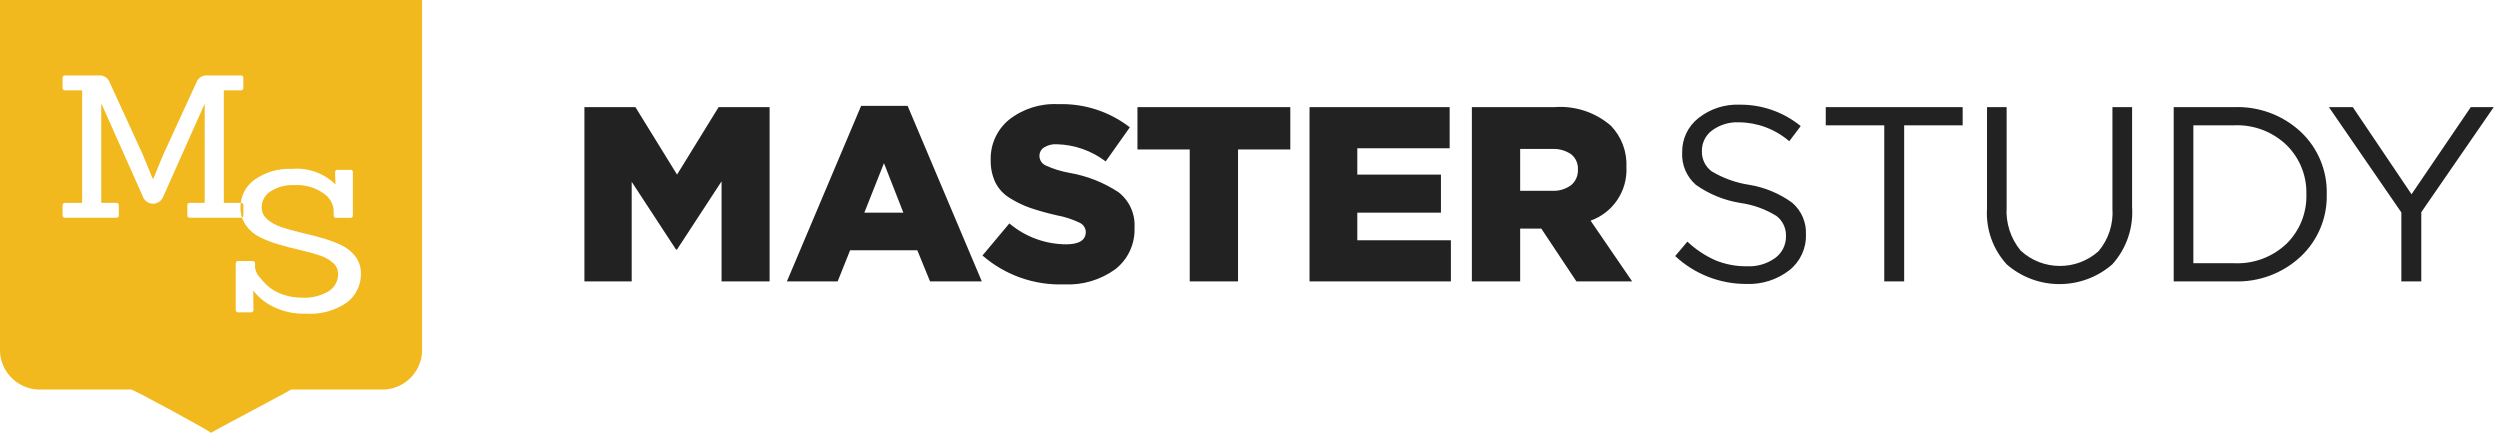
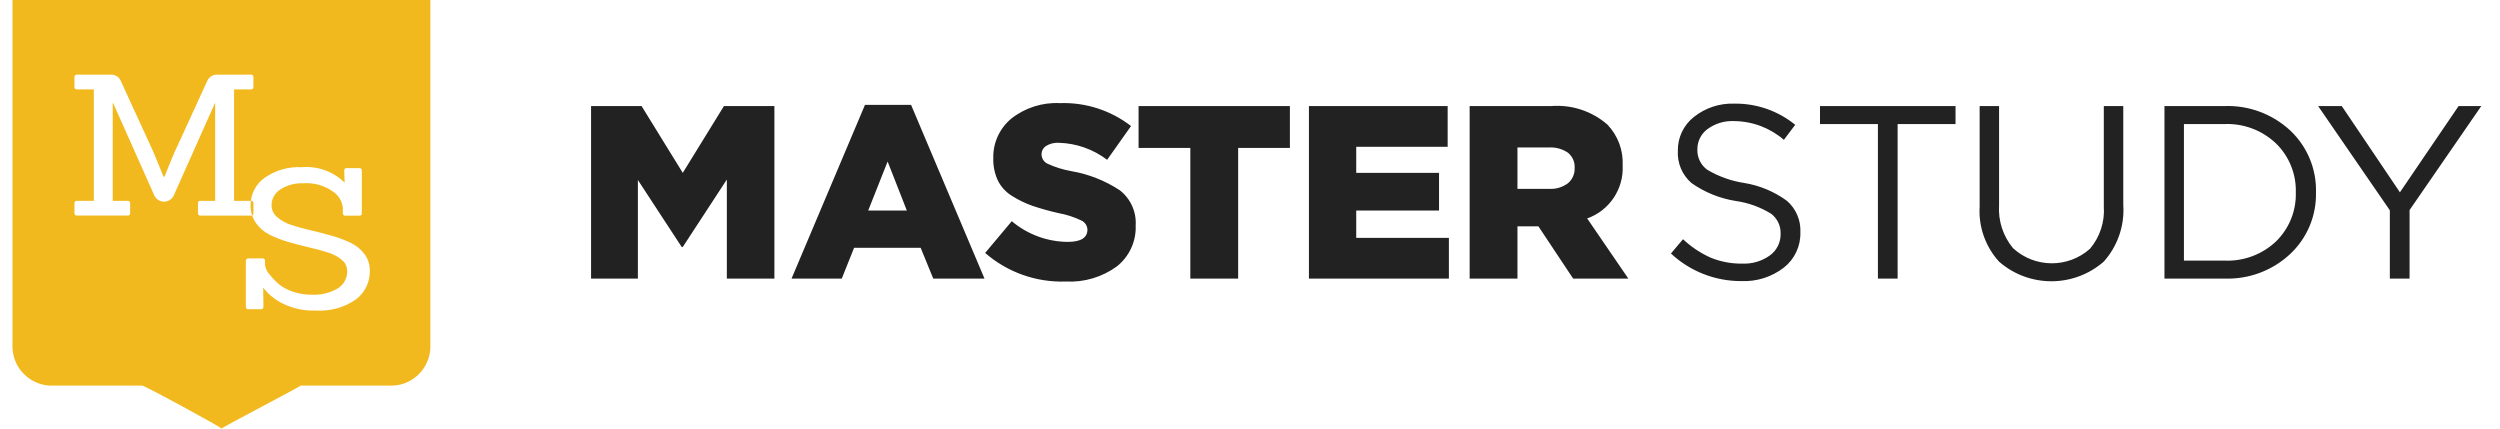
- <svg xmlns="http://www.w3.org/2000/svg" width="231" height="40" viewBox="0 0 231 40">
+ <svg xmlns="http://www.w3.org/2000/svg" width="350" height="60" viewBox="0 0 231 40">
  <defs>
    <style>
      .cls-1 {
        fill: #f2b91e;
      }

      .cls-1, .cls-2 {
        fill-rule: evenodd;
      }

      .cls-2 {
        fill: #222222;
      }
    </style>
  </defs>
  <path class="cls-1" d="M0,0H39V32.527a3.678,3.678,0,0,1-3.841,3.465H26.886c0.144,0-7.386,3.932-7.386,4.008,0-.123-7.157-4.008-7.386-4.008H3.84A3.678,3.678,0,0,1,0,32.527V0ZM22.243,20.12H17.554a0.205,0.205,0,0,1-.244-0.219V18.967a0.206,0.206,0,0,1,.244-0.22h1.36V9.627h-0.02l-3.857,8.644a1,1,0,0,1-1.786,0L9.395,9.627H9.355v9.12h1.36a0.217,0.217,0,0,1,.264.22V19.9a0.216,0.216,0,0,1-.264.219H6.046A0.215,0.215,0,0,1,5.782,19.9V18.967a0.216,0.216,0,0,1,.264-0.22H7.589V8.345H6.046a0.216,0.216,0,0,1-.264-0.22V7.191a0.215,0.215,0,0,1,.264-0.219H9.172a0.953,0.953,0,0,1,.954.623l3.024,6.592L14.1,16.495h0.082q0.568-1.429.934-2.271l3.044-6.629a0.968,0.968,0,0,1,.974-0.623h3.106a0.205,0.205,0,0,1,.244.219V8.125a0.205,0.205,0,0,1-.244.22H20.68v10.4h1.563a0.206,0.206,0,0,1,.244.22V19.9a0.2,0.2,0,0,1-.244.219m0.938,8.741H22.044a0.216,0.216,0,0,1-.264-0.22V24.356a0.223,0.223,0,0,1,.264-0.239h1.279a0.213,0.213,0,0,1,.244.239V24.74a1.686,1.686,0,0,0,.467.925,5.876,5.876,0,0,0,.933.943,4.2,4.2,0,0,0,1.249.632,5.22,5.22,0,0,0,1.694.266,4.39,4.39,0,0,0,2.446-.586,1.852,1.852,0,0,0,.883-1.63,1.323,1.323,0,0,0-.5-1.034,3.666,3.666,0,0,0-1.289-.686q-0.792-.257-1.756-0.477t-1.927-.5a10.937,10.937,0,0,1-1.756-.677,3.424,3.424,0,0,1-1.289-1.1,2.805,2.805,0,0,1-.5-1.658,3.1,3.1,0,0,1,1.289-2.546,5.472,5.472,0,0,1,3.46-1.006A5.1,5.1,0,0,1,31,17.048l-0.04-1.135a0.216,0.216,0,0,1,.264-0.22h1.136a0.205,0.205,0,0,1,.244.22v3.992a0.206,0.206,0,0,1-.244.221H31.076a0.205,0.205,0,0,1-.243-0.221V19.393a2.088,2.088,0,0,0-.934-1.521,4.224,4.224,0,0,0-2.74-.768A3.7,3.7,0,0,0,25,17.68a1.739,1.739,0,0,0-.822,1.474,1.426,1.426,0,0,0,.508,1.1A3.728,3.728,0,0,0,26,20.986q0.811,0.274,1.786.5t1.949,0.5a11.247,11.247,0,0,1,1.787.66,3.507,3.507,0,0,1,1.319,1.052,2.546,2.546,0,0,1,.508,1.584,3.282,3.282,0,0,1-1.279,2.656,5.933,5.933,0,0,1-3.815,1.044,6.285,6.285,0,0,1-3.085-.678A5.137,5.137,0,0,1,23.4,26.847l0.02,1.794a0.206,0.206,0,0,1-.243.22" />
  <path id="MasterStudy" class="cls-2" d="M58.369,26V16.8l4.094,6.256h0.092l4.117-6.3V26h4.439V9.9H66.4l-3.841,6.233L58.714,9.9H54V26h4.37ZM77.4,26l1.15-2.875h6.21L85.936,26H90.72L83.866,9.785h-4.3L72.711,26H77.4Zm4.278-10.925,1.794,4.577H79.864Zm21.381,9.8a4.633,4.633,0,0,0,1.771-3.841,3.846,3.846,0,0,0-1.484-3.277,11.883,11.883,0,0,0-4.519-1.783,9.15,9.15,0,0,1-2.219-.69,0.976,0.976,0,0,1-.564-0.874,0.923,0.923,0,0,1,.414-0.782,2.027,2.027,0,0,1,1.2-.3,7.8,7.8,0,0,1,4.508,1.587l2.231-3.151a10.254,10.254,0,0,0-6.624-2.139,6.781,6.781,0,0,0-4.543,1.438,4.65,4.65,0,0,0-1.69,3.714,4.631,4.631,0,0,0,.437,2.093,3.546,3.546,0,0,0,1.346,1.438,9.4,9.4,0,0,0,1.863.9,24.437,24.437,0,0,0,2.427.679,8.415,8.415,0,0,1,2.162.7,0.973,0.973,0,0,1,.552.839q0,1.15-1.84,1.15a8.194,8.194,0,0,1-5.221-1.932L90.78,23.608a10.907,10.907,0,0,0,7.544,2.668A7.417,7.417,0,0,0,103.062,24.873ZM114.394,26V13.81h4.83V9.9H105.1v3.91h4.83V26h4.462Zm19.669,0v-3.8h-8.648V19.652h7.728V16.133h-7.728V13.7h8.533V9.9H121V26h13.064Zm6.4,0V21.124h1.955L145.659,26h5.152l-3.841-5.612a4.985,4.985,0,0,0,3.312-4.945,5.159,5.159,0,0,0-1.426-3.818A7.132,7.132,0,0,0,143.612,9.9H136V26h4.462Zm0-12.236h2.921a2.879,2.879,0,0,1,1.782.483,1.683,1.683,0,0,1,.633,1.426,1.754,1.754,0,0,1-.633,1.437,2.7,2.7,0,0,1-1.759.518h-2.944V13.764Zm24.865,11.213a4.047,4.047,0,0,0,1.541-3.3,3.651,3.651,0,0,0-1.254-2.932,9.238,9.238,0,0,0-3.99-1.668,9.556,9.556,0,0,1-3.462-1.242,2.241,2.241,0,0,1-.908-1.886,2.32,2.32,0,0,1,.943-1.9,3.885,3.885,0,0,1,2.484-.747,7.2,7.2,0,0,1,4.646,1.748l1.058-1.4a8.779,8.779,0,0,0-5.658-1.978,5.74,5.74,0,0,0-3.795,1.242,3.92,3.92,0,0,0-1.5,3.151,3.709,3.709,0,0,0,1.265,3.013,9.788,9.788,0,0,0,4.14,1.679,8.554,8.554,0,0,1,3.312,1.2,2.248,2.248,0,0,1,.874,1.863,2.432,2.432,0,0,1-.989,2.012,4.109,4.109,0,0,1-2.6.771,7.438,7.438,0,0,1-2.933-.552,9.291,9.291,0,0,1-2.587-1.725l-1.127,1.334a9.575,9.575,0,0,0,6.578,2.576A6.066,6.066,0,0,0,165.326,24.977ZM175.945,26V11.579h5.405V9.9H168.7v1.679h5.405V26h1.84Zm19.244-1.587a7.215,7.215,0,0,0,1.817-5.29V9.9h-1.817v9.361a5.533,5.533,0,0,1-1.288,3.956,5.354,5.354,0,0,1-7.188-.057,5.72,5.72,0,0,1-1.3-4.014V9.9H183.6v9.361a7.01,7.01,0,0,0,1.817,5.163A7.429,7.429,0,0,0,195.189,24.413ZM206.439,26a8.533,8.533,0,0,0,6.152-2.3,7.627,7.627,0,0,0,2.4-5.75,7.637,7.637,0,0,0-2.392-5.761A8.55,8.55,0,0,0,206.439,9.9H200.85V26h5.589Zm-3.772-14.421h3.772a6.579,6.579,0,0,1,4.83,1.817,6.136,6.136,0,0,1,1.84,4.554,6.147,6.147,0,0,1-1.829,4.566,6.588,6.588,0,0,1-4.841,1.806h-3.772V11.579ZM223.727,26V19.606L230.42,9.9H228.3l-5.474,8.05L217.4,9.9h-2.208l6.693,9.729V26h1.84Z" />
</svg>
